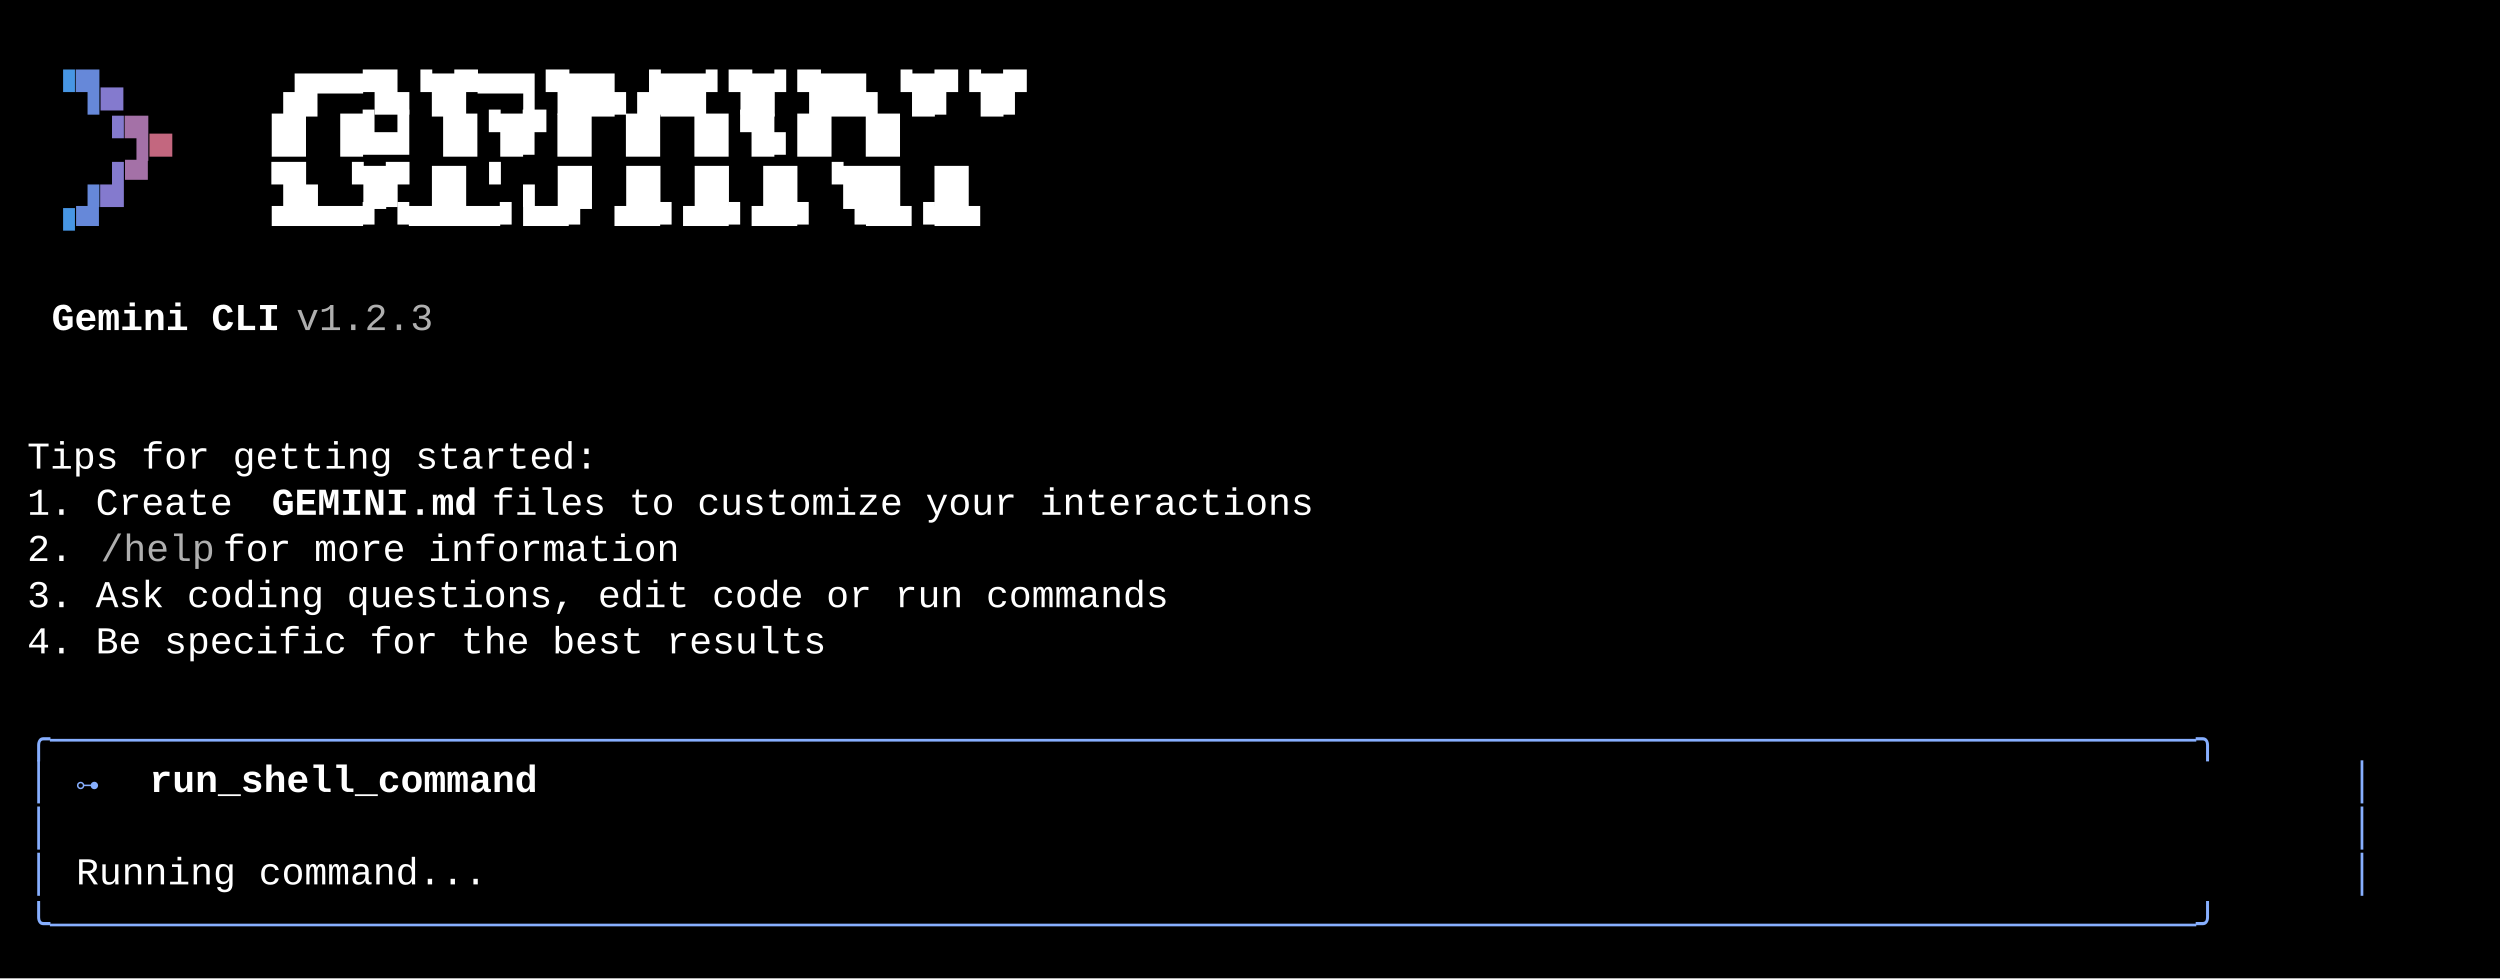
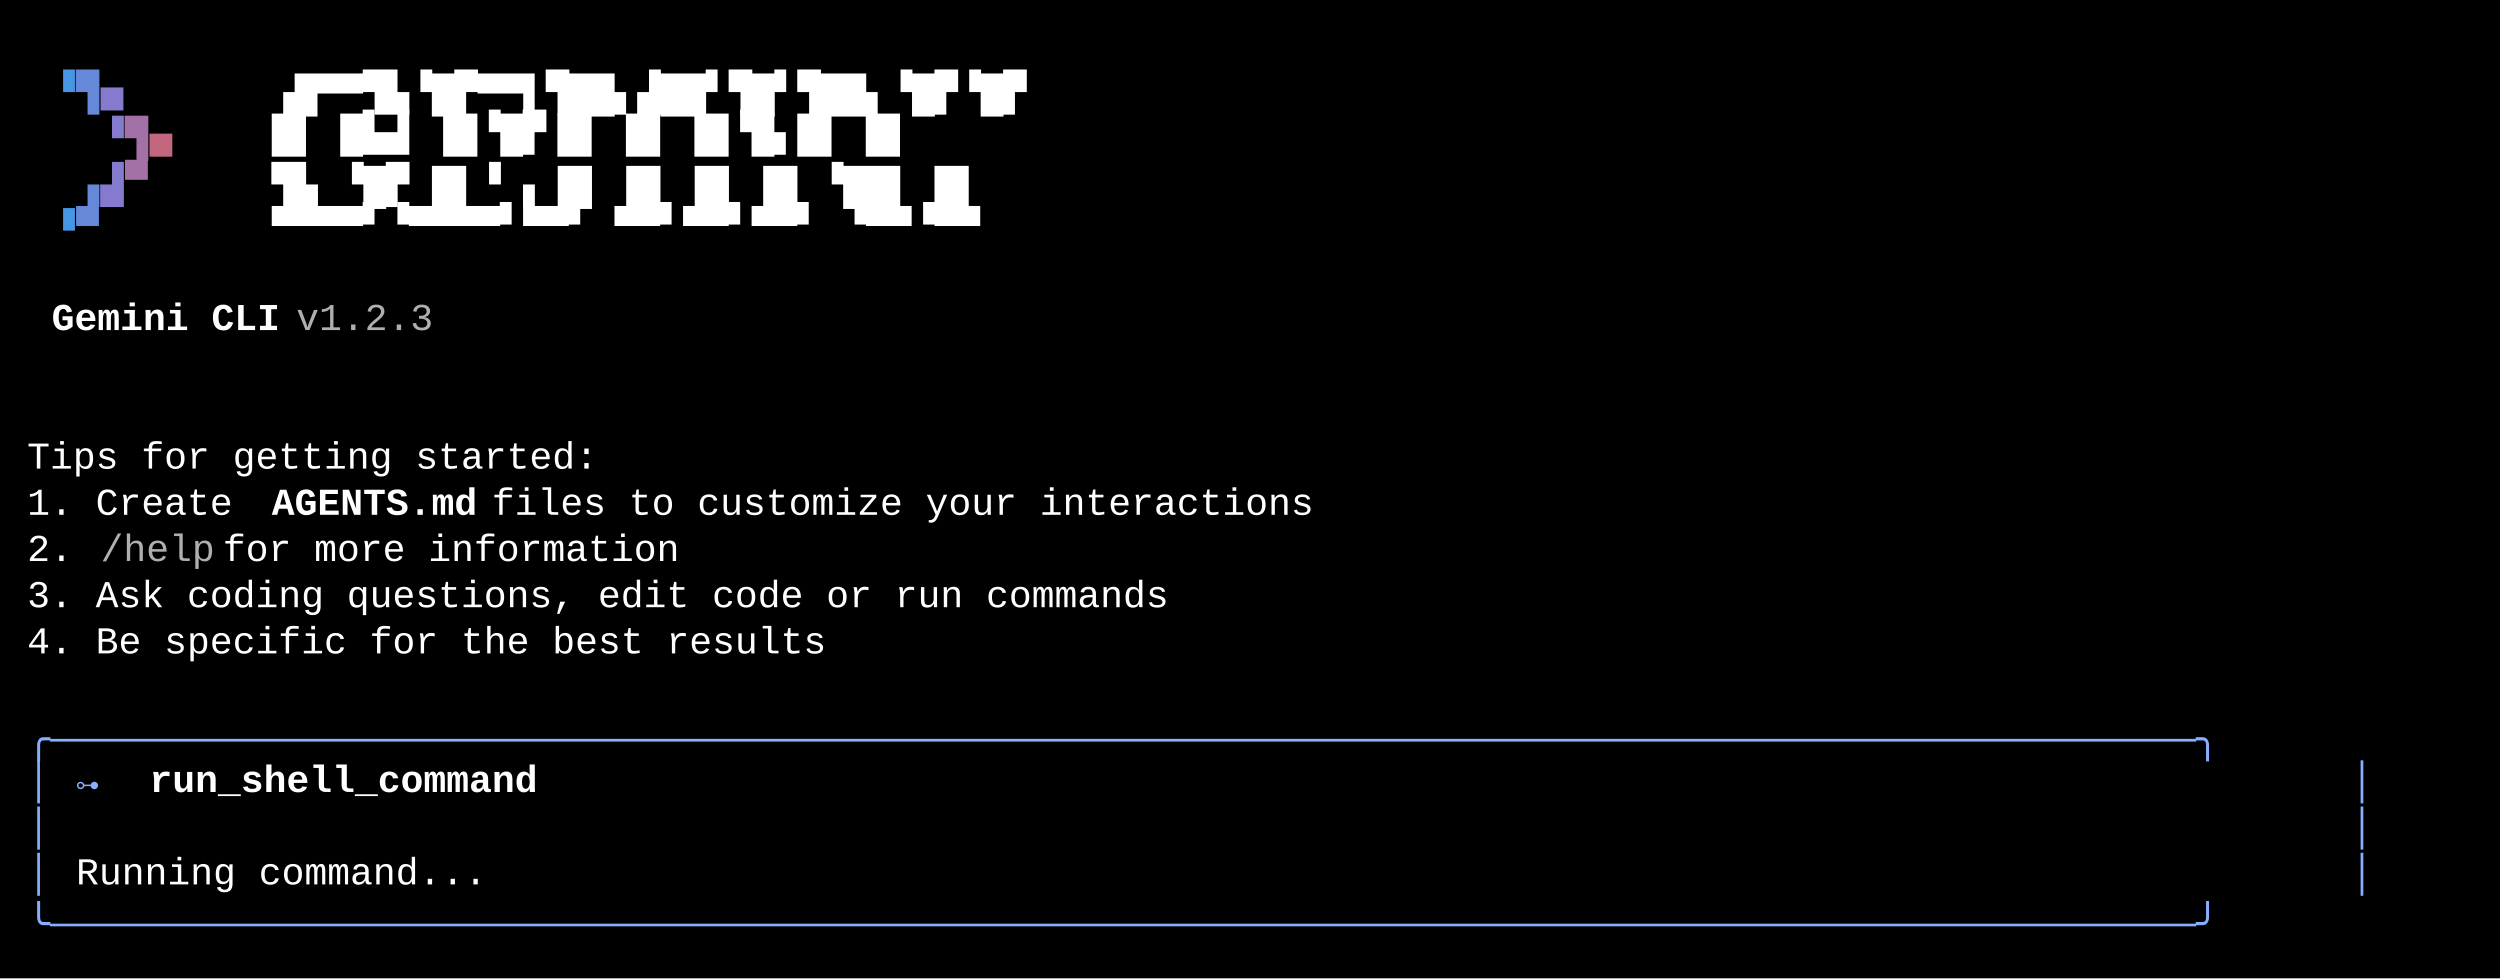
<svg xmlns="http://www.w3.org/2000/svg" width="920" height="360" viewBox="0 0 920 360">
  <style>
    text { font-family: Consolas, "Courier New", monospace; font-size: 14px; dominant-baseline: text-before-edge; white-space: pre; }
  </style>
  <rect width="920" height="360" fill="#000000" />
  <g transform="translate(10, 10)">
    <text x="9" y="19" fill="#4796e4" textLength="9" lengthAdjust="spacingAndGlyphs">▝</text>
    <text x="18" y="19" fill="#6688d9" textLength="9" lengthAdjust="spacingAndGlyphs">▜</text>
    <text x="27" y="19" fill="#847ace" textLength="9" lengthAdjust="spacingAndGlyphs">▄</text>
    <text x="90" y="19" fill="#ffffff" textLength="297" lengthAdjust="spacingAndGlyphs">▗█▀▀▜▙▝█▛▀▀▌▜██▖▟██▘▜█▘▜██▖▝█▛▝█▛</text>
    <text x="27" y="36" fill="#847ace" textLength="9" lengthAdjust="spacingAndGlyphs">▝</text>
    <text x="36" y="36" fill="#a471a7" textLength="9" lengthAdjust="spacingAndGlyphs">▜</text>
    <text x="45" y="36" fill="#c3677f" textLength="9" lengthAdjust="spacingAndGlyphs">▄</text>
    <text x="90" y="36" fill="#ffffff" textLength="297" lengthAdjust="spacingAndGlyphs">█▌     █▙▟  ▐█▝█▛▐█ ▐█ ▐█▝█▖█▌ █▌</text>
    <text x="18" y="53" fill="#6688d9" textLength="9" lengthAdjust="spacingAndGlyphs">▗</text>
    <text x="27" y="53" fill="#847ace" textLength="9" lengthAdjust="spacingAndGlyphs">▟</text>
    <text x="36" y="53" fill="#a471a7" textLength="9" lengthAdjust="spacingAndGlyphs">▀</text>
    <text x="90" y="53" fill="#ffffff" textLength="297" lengthAdjust="spacingAndGlyphs">▜▙ ▝█▛ █▌▝ ▖▐█   ▐█ ▐█ ▐█ ▝██▌ █▌</text>
    <text x="9" y="70" fill="#4796e4" textLength="9" lengthAdjust="spacingAndGlyphs">▝</text>
    <text x="18" y="70" fill="#6688d9" textLength="9" lengthAdjust="spacingAndGlyphs">▀</text>
    <text x="90" y="70" fill="#ffffff" textLength="297" lengthAdjust="spacingAndGlyphs"> ▀▀▀▀▘▝▀▀▀▀▘▀▀▘  ▀▀▘▀▀▘▀▀▘ ▝▀▀▝▀▀</text>
    <text x="9" y="104" fill="#ffffff" textLength="90" lengthAdjust="spacingAndGlyphs" font-weight="bold">Gemini CLI</text>
    <text x="99" y="104" fill="#afafaf" textLength="63" lengthAdjust="spacingAndGlyphs"> v1.2.3</text>
    <text x="0" y="155" fill="#ffffff" textLength="225" lengthAdjust="spacingAndGlyphs">Tips for getting started:</text>
    <text x="0" y="172" fill="#ffffff" textLength="90" lengthAdjust="spacingAndGlyphs">1. Create </text>
-     <text x="90" y="172" fill="#ffffff" textLength="81" lengthAdjust="spacingAndGlyphs" font-weight="bold">GEMINI.md</text>
+     <text x="90" y="172" fill="#ffffff" textLength="81" lengthAdjust="spacingAndGlyphs" font-weight="bold">AGENTS.md</text>
    <text x="171" y="172" fill="#ffffff" textLength="333" lengthAdjust="spacingAndGlyphs"> files to customize your interactions</text>
    <text x="0" y="189" fill="#ffffff" textLength="27" lengthAdjust="spacingAndGlyphs">2. </text>
    <text x="27" y="189" fill="#afafaf" textLength="45" lengthAdjust="spacingAndGlyphs">/help</text>
    <text x="72" y="189" fill="#ffffff" textLength="189" lengthAdjust="spacingAndGlyphs"> for more information</text>
    <text x="0" y="206" fill="#ffffff" textLength="450" lengthAdjust="spacingAndGlyphs">3. Ask coding questions, edit code or run commands</text>
    <text x="0" y="223" fill="#ffffff" textLength="315" lengthAdjust="spacingAndGlyphs">4. Be specific for the best results</text>
    <text x="0" y="257" fill="#87afff" textLength="864" lengthAdjust="spacingAndGlyphs">╭──────────────────────────────────────────────────────────────────────────────────────────────╮</text>
    <text x="0" y="274" fill="#87afff" textLength="9" lengthAdjust="spacingAndGlyphs">│</text>
    <text x="18" y="274" fill="#87afff" textLength="9" lengthAdjust="spacingAndGlyphs">⊶</text>
    <text x="45" y="274" fill="#ffffff" textLength="153" lengthAdjust="spacingAndGlyphs" font-weight="bold">run_shell_command</text>
    <text x="855" y="274" fill="#87afff" textLength="9" lengthAdjust="spacingAndGlyphs">│</text>
    <text x="0" y="291" fill="#87afff" textLength="9" lengthAdjust="spacingAndGlyphs">│</text>
    <text x="855" y="291" fill="#87afff" textLength="9" lengthAdjust="spacingAndGlyphs">│</text>
    <text x="0" y="308" fill="#87afff" textLength="9" lengthAdjust="spacingAndGlyphs">│</text>
    <text x="18" y="308" fill="#ffffff" textLength="162" lengthAdjust="spacingAndGlyphs">Running command...</text>
    <text x="855" y="308" fill="#87afff" textLength="9" lengthAdjust="spacingAndGlyphs">│</text>
    <text x="0" y="325" fill="#87afff" textLength="864" lengthAdjust="spacingAndGlyphs">╰──────────────────────────────────────────────────────────────────────────────────────────────╯</text>
  </g>
</svg>
